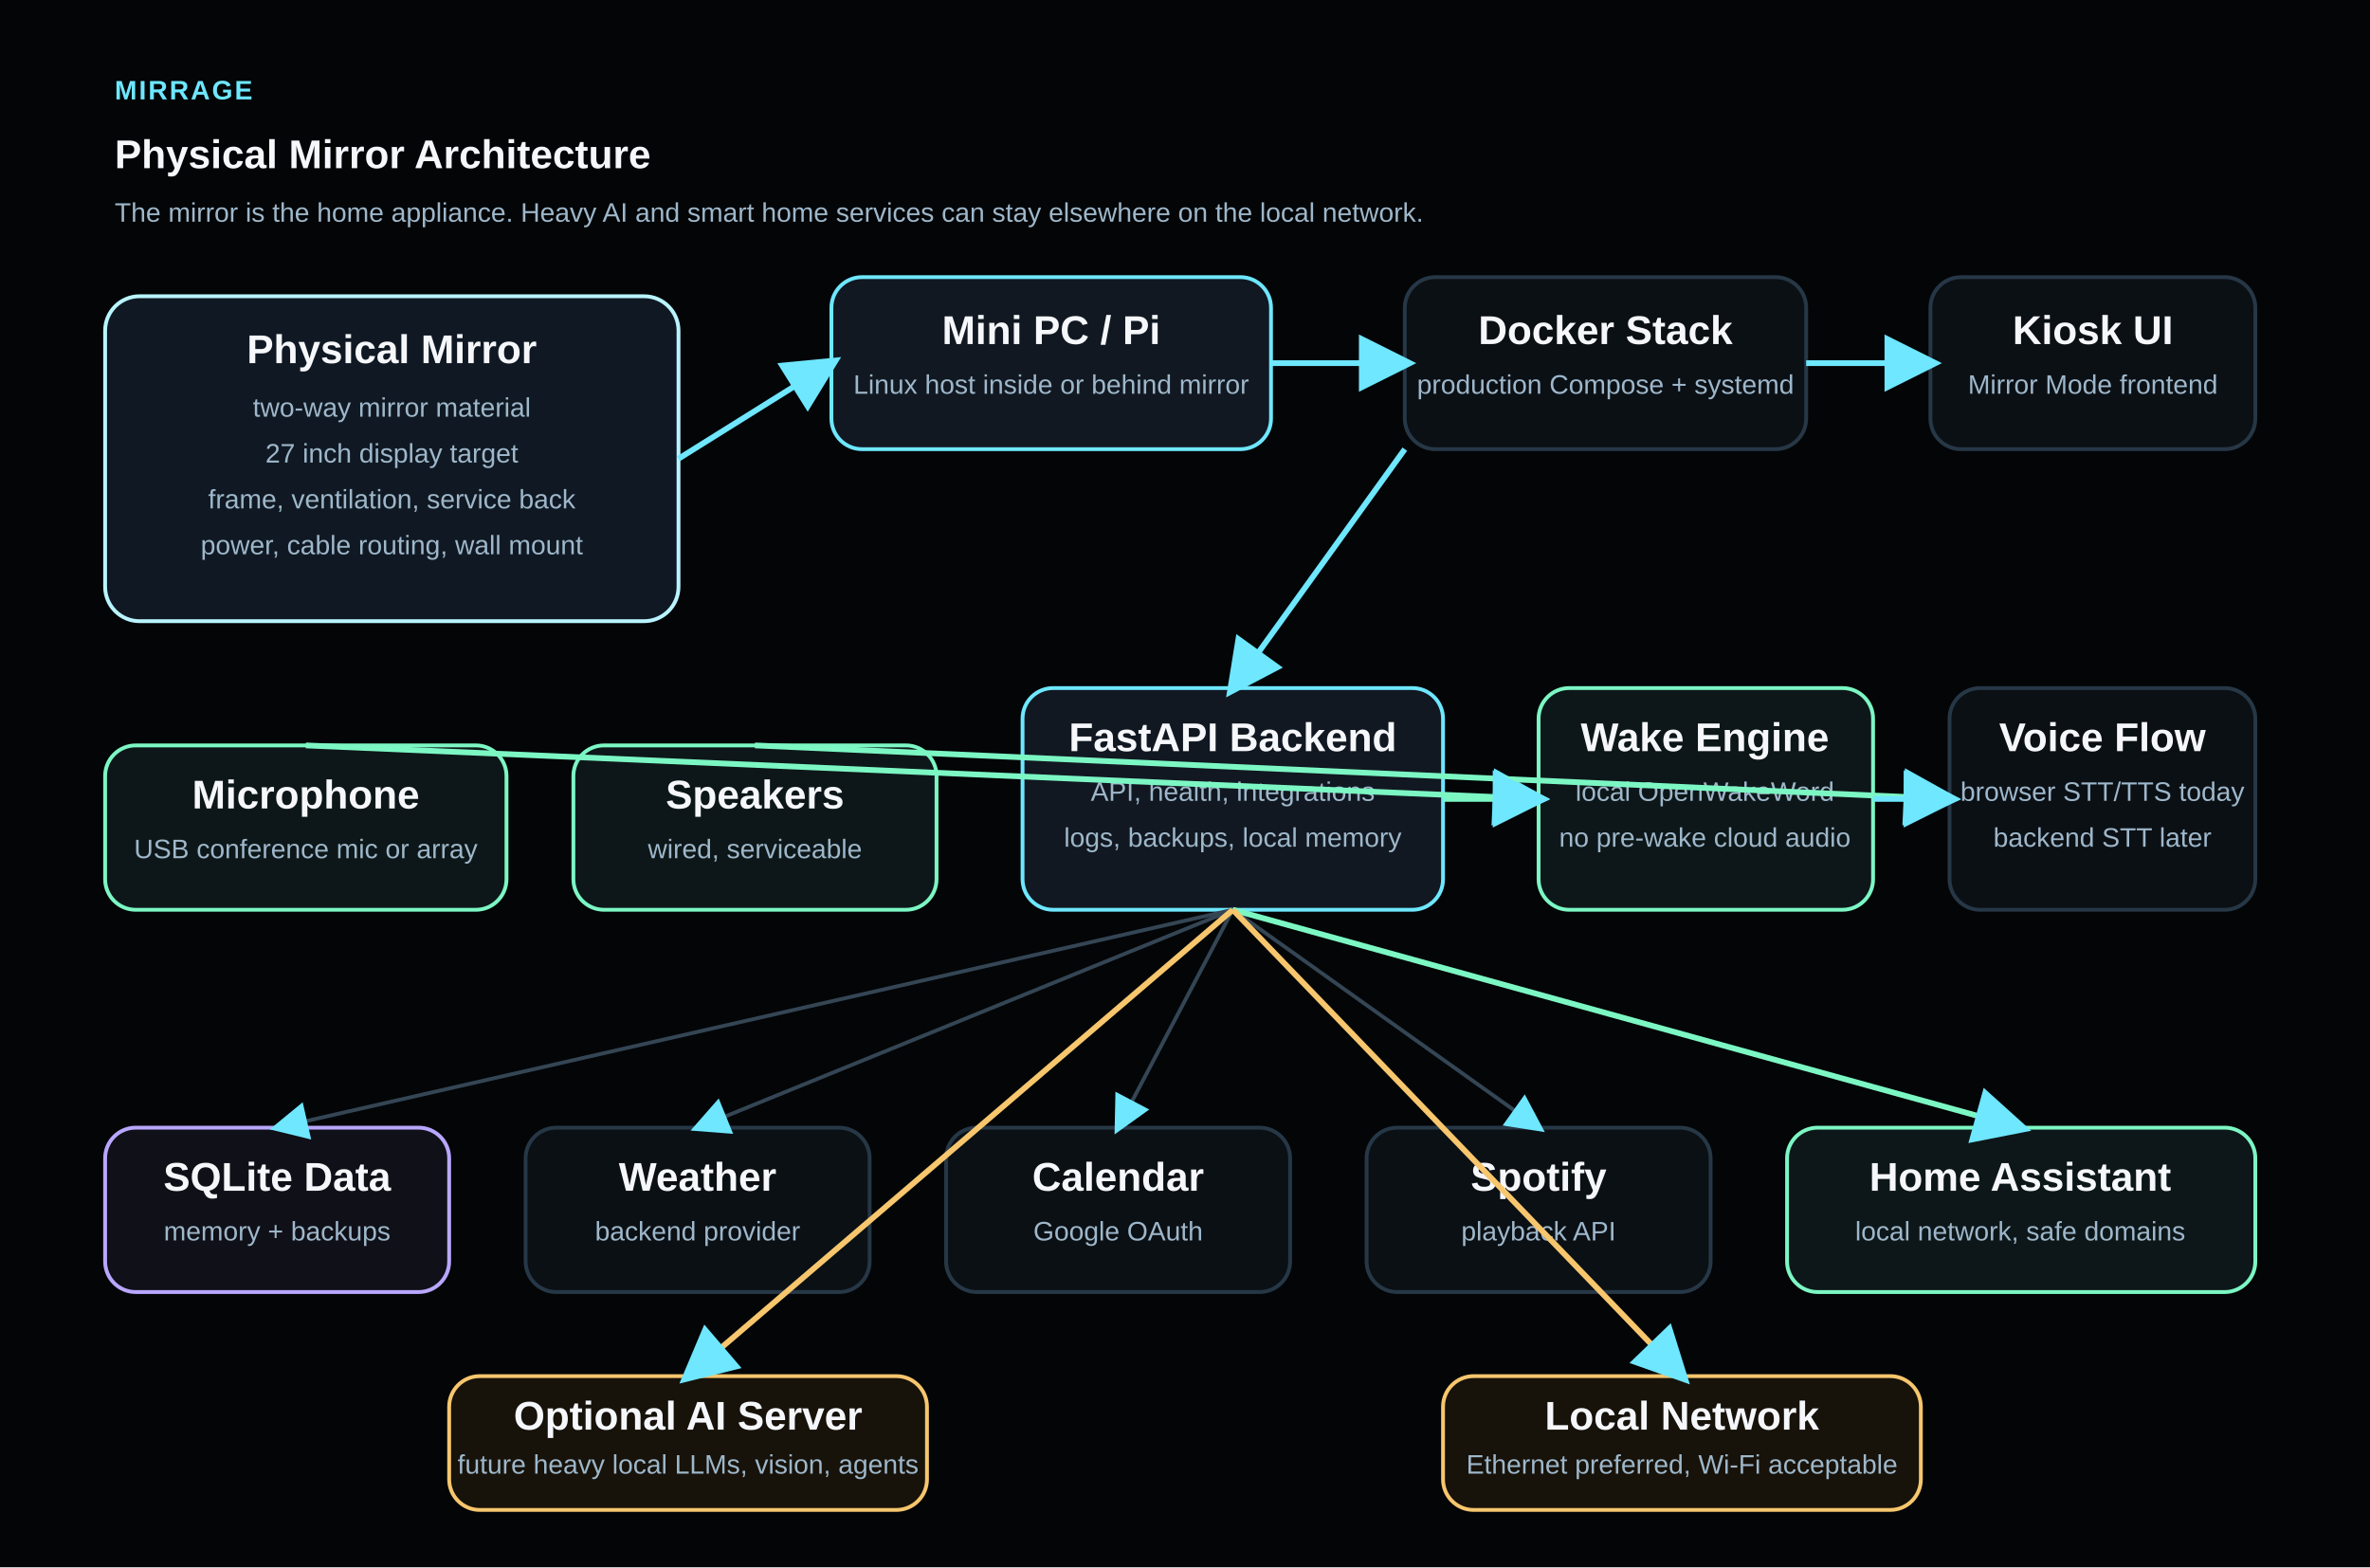
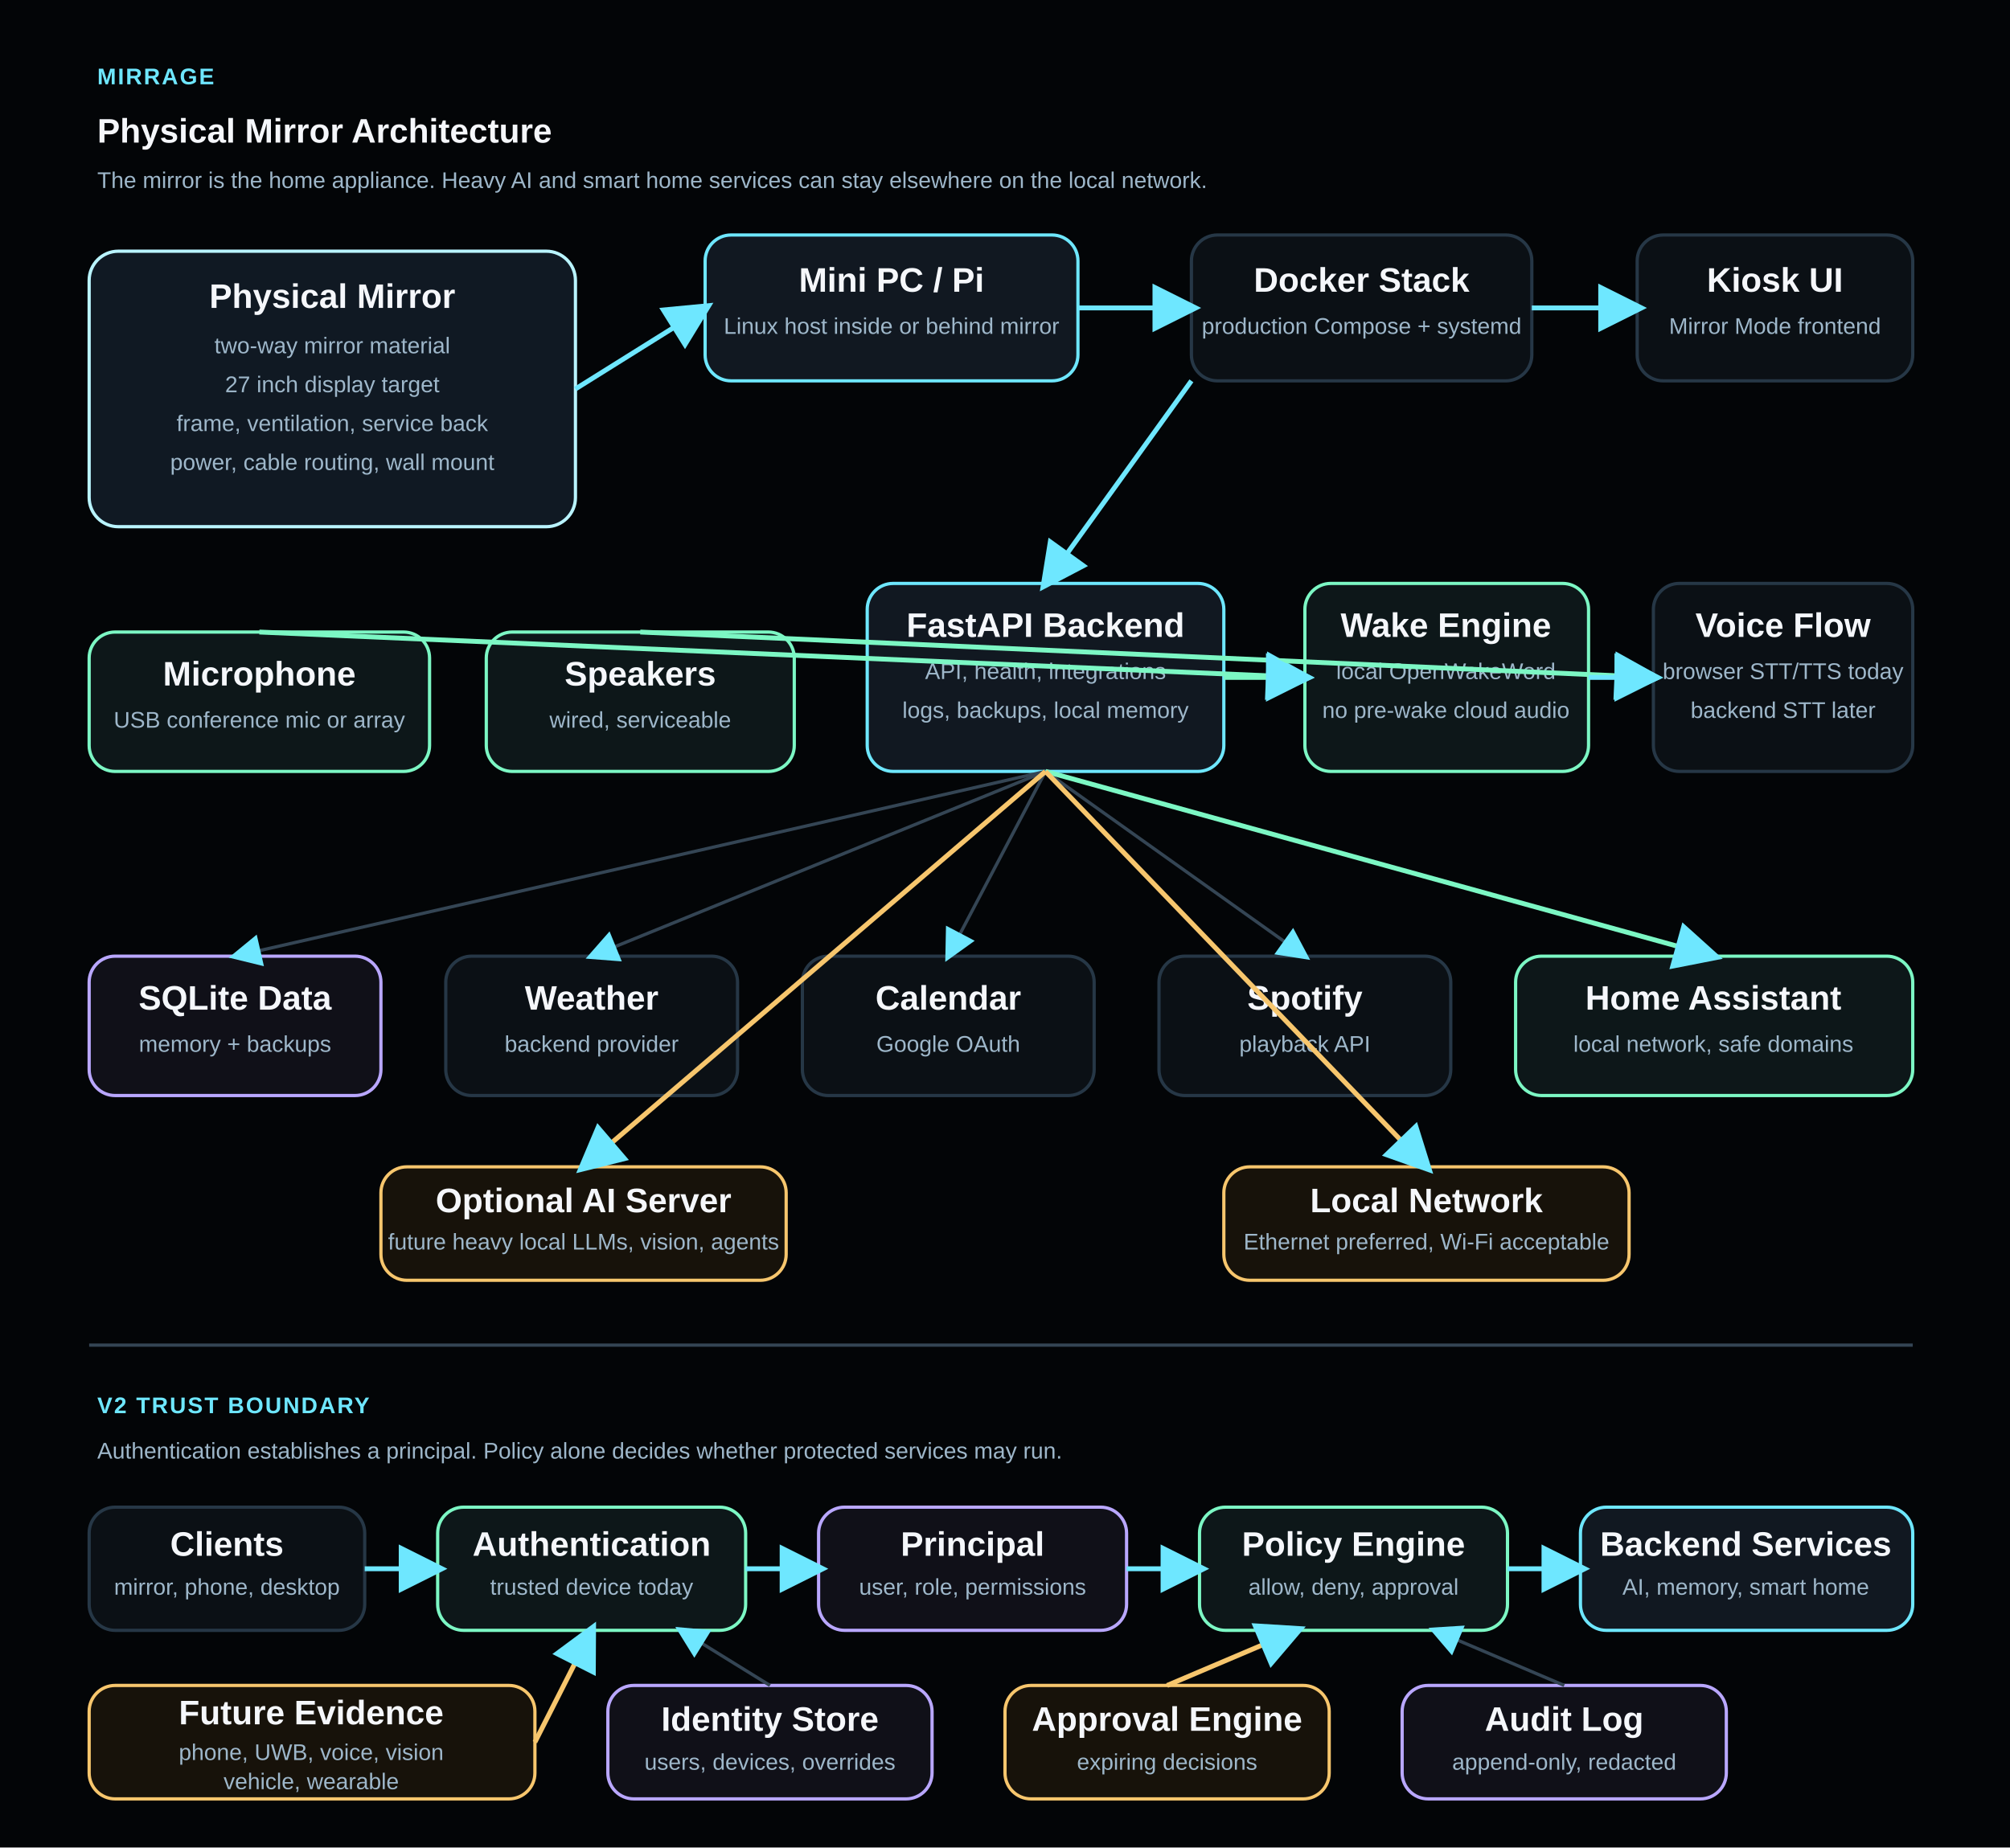
- <svg xmlns="http://www.w3.org/2000/svg" width="1240" height="820" viewBox="0 0 1240 820" role="img" aria-labelledby="title desc">
+ <svg xmlns="http://www.w3.org/2000/svg" width="1240" height="1140" viewBox="0 0 1240 1140" role="img" aria-labelledby="title desc">
  <defs>
    <marker id="arrow" markerWidth="10" markerHeight="10" refX="8" refY="5" orient="auto">
      <path d="M 0 0 L 10 5 L 0 10 z" fill="#6ee7ff" />
    </marker>
    <style>
      .bg { fill: #030507; }
      .glass { fill: #101923; stroke: #b9f4ff; stroke-width: 2; rx: 18; }
      .core { fill: #111821; stroke: #6ee7ff; stroke-width: 2; rx: 16; }
      .service { fill: #0b1015; stroke: #263746; stroke-width: 2; rx: 16; }
      .safe { fill: #0d1719; stroke: #7cf7c4; stroke-width: 2; rx: 16; }
      .warn { fill: #17120a; stroke: #f7c66d; stroke-width: 2; rx: 16; }
      .data { fill: #101018; stroke: #b9a7ff; stroke-width: 2; rx: 16; }
      .label { fill: #f5f7fb; font: 700 21px Arial, sans-serif; }
      .small { fill: #9eb7ca; font: 500 14px Arial, sans-serif; }
      .tag { fill: #6ee7ff; font: 700 14px Arial, sans-serif; letter-spacing: 1px; }
      .line { stroke: #6ee7ff; stroke-width: 3; fill: none; marker-end: url(#arrow); }
      .green { stroke: #7cf7c4; stroke-width: 3; fill: none; marker-end: url(#arrow); }
      .gold { stroke: #f7c66d; stroke-width: 3; fill: none; marker-end: url(#arrow); }
      .muted { stroke: #344554; stroke-width: 2; fill: none; marker-end: url(#arrow); }
+       .divider { stroke: #344554; stroke-width: 2; fill: none; }
    </style>
  </defs>
-   <rect class="bg" width="1240" height="820" />
+   <rect class="bg" width="1240" height="1140" />
  <text x="60" y="52" class="tag">MIRRAGE</text>
  <text x="60" y="88" class="label">Physical Mirror Architecture</text>
  <text x="60" y="116" class="small">The mirror is the home appliance. Heavy AI and smart home services can stay elsewhere on the local network.</text>
  <rect x="55" y="155" width="300" height="170" class="glass" />
  <text x="205" y="190" text-anchor="middle" class="label">Physical Mirror</text>
  <text x="205" y="218" text-anchor="middle" class="small">two-way mirror material</text>
  <text x="205" y="242" text-anchor="middle" class="small">27 inch display target</text>
  <text x="205" y="266" text-anchor="middle" class="small">frame, ventilation, service back</text>
  <text x="205" y="290" text-anchor="middle" class="small">power, cable routing, wall mount</text>
  <rect x="435" y="145" width="230" height="90" class="core" />
  <text x="550" y="180" text-anchor="middle" class="label">Mini PC / Pi</text>
  <text x="550" y="206" text-anchor="middle" class="small">Linux host inside or behind mirror</text>
  <rect x="735" y="145" width="210" height="90" class="service" />
  <text x="840" y="180" text-anchor="middle" class="label">Docker Stack</text>
  <text x="840" y="206" text-anchor="middle" class="small">production Compose + systemd</text>
  <rect x="1010" y="145" width="170" height="90" class="service" />
  <text x="1095" y="180" text-anchor="middle" class="label">Kiosk UI</text>
  <text x="1095" y="206" text-anchor="middle" class="small">Mirror Mode frontend</text>
  <path d="M 355 240 L 435 190" class="line" />
  <path d="M 665 190 L 735 190" class="line" />
  <path d="M 945 190 L 1010 190" class="line" />
  <rect x="55" y="390" width="210" height="86" class="safe" />
  <text x="160" y="423" text-anchor="middle" class="label">Microphone</text>
  <text x="160" y="449" text-anchor="middle" class="small">USB conference mic or array</text>
  <rect x="300" y="390" width="190" height="86" class="safe" />
  <text x="395" y="423" text-anchor="middle" class="label">Speakers</text>
  <text x="395" y="449" text-anchor="middle" class="small">wired, serviceable</text>
  <rect x="535" y="360" width="220" height="116" class="core" />
  <text x="645" y="393" text-anchor="middle" class="label">FastAPI Backend</text>
  <text x="645" y="419" text-anchor="middle" class="small">API, health, integrations</text>
  <text x="645" y="443" text-anchor="middle" class="small">logs, backups, local memory</text>
  <rect x="805" y="360" width="175" height="116" class="safe" />
  <text x="892" y="393" text-anchor="middle" class="label">Wake Engine</text>
  <text x="892" y="419" text-anchor="middle" class="small">local OpenWakeWord</text>
  <text x="892" y="443" text-anchor="middle" class="small">no pre-wake cloud audio</text>
  <rect x="1020" y="360" width="160" height="116" class="service" />
  <text x="1100" y="393" text-anchor="middle" class="label">Voice Flow</text>
  <text x="1100" y="419" text-anchor="middle" class="small">browser STT/TTS today</text>
  <text x="1100" y="443" text-anchor="middle" class="small">backend STT later</text>
  <path d="M 160 390 L 805 418" class="green" />
  <path d="M 395 390 L 1020 418" class="green" />
  <path d="M 735 235 L 645 360" class="line" />
  <path d="M 755 418 L 805 418" class="green" />
  <path d="M 980 418 L 1020 418" class="line" />
  <rect x="55" y="590" width="180" height="86" class="data" />
  <text x="145" y="623" text-anchor="middle" class="label">SQLite Data</text>
  <text x="145" y="649" text-anchor="middle" class="small">memory + backups</text>
  <rect x="275" y="590" width="180" height="86" class="service" />
  <text x="365" y="623" text-anchor="middle" class="label">Weather</text>
  <text x="365" y="649" text-anchor="middle" class="small">backend provider</text>
  <rect x="495" y="590" width="180" height="86" class="service" />
  <text x="585" y="623" text-anchor="middle" class="label">Calendar</text>
  <text x="585" y="649" text-anchor="middle" class="small">Google OAuth</text>
  <rect x="715" y="590" width="180" height="86" class="service" />
  <text x="805" y="623" text-anchor="middle" class="label">Spotify</text>
  <text x="805" y="649" text-anchor="middle" class="small">playback API</text>
  <rect x="935" y="590" width="245" height="86" class="safe" />
  <text x="1057" y="623" text-anchor="middle" class="label">Home Assistant</text>
  <text x="1057" y="649" text-anchor="middle" class="small">local network, safe domains</text>
  <path d="M 645 476 L 145 590" class="muted" />
  <path d="M 645 476 L 365 590" class="muted" />
  <path d="M 645 476 L 585 590" class="muted" />
  <path d="M 645 476 L 805 590" class="muted" />
  <path d="M 645 476 L 1057 590" class="green" />
  <rect x="235" y="720" width="250" height="70" class="warn" />
  <text x="360" y="748" text-anchor="middle" class="label">Optional AI Server</text>
  <text x="360" y="771" text-anchor="middle" class="small">future heavy local LLMs, vision, agents</text>
  <rect x="755" y="720" width="250" height="70" class="warn" />
  <text x="880" y="748" text-anchor="middle" class="label">Local Network</text>
  <text x="880" y="771" text-anchor="middle" class="small">Ethernet preferred, Wi-Fi acceptable</text>
  <path d="M 645 476 L 360 720" class="gold" />
  <path d="M 645 476 L 880 720" class="gold" />
+   <path d="M 55 830 L 1180 830" class="divider" />
+   <text x="60" y="872" class="tag">V2 TRUST BOUNDARY</text>
+   <text x="60" y="900" class="small">Authentication establishes a principal. Policy alone decides whether protected services may run.</text>
+   <rect x="55" y="930" width="170" height="76" class="service" />
+   <text x="140" y="960" text-anchor="middle" class="label">Clients</text>
+   <text x="140" y="984" text-anchor="middle" class="small">mirror, phone, desktop</text>
+   <rect x="270" y="930" width="190" height="76" class="safe" />
+   <text x="365" y="960" text-anchor="middle" class="label">Authentication</text>
+   <text x="365" y="984" text-anchor="middle" class="small">trusted device today</text>
+   <rect x="505" y="930" width="190" height="76" class="data" />
+   <text x="600" y="960" text-anchor="middle" class="label">Principal</text>
+   <text x="600" y="984" text-anchor="middle" class="small">user, role, permissions</text>
+   <rect x="740" y="930" width="190" height="76" class="safe" />
+   <text x="835" y="960" text-anchor="middle" class="label">Policy Engine</text>
+   <text x="835" y="984" text-anchor="middle" class="small">allow, deny, approval</text>
+   <rect x="975" y="930" width="205" height="76" class="core" />
+   <text x="1077" y="960" text-anchor="middle" class="label">Backend Services</text>
+   <text x="1077" y="984" text-anchor="middle" class="small">AI, memory, smart home</text>
+   <path d="M 225 968 L 270 968" class="line" />
+   <path d="M 460 968 L 505 968" class="line" />
+   <path d="M 695 968 L 740 968" class="line" />
+   <path d="M 930 968 L 975 968" class="line" />
+   <rect x="55" y="1040" width="275" height="70" class="warn" />
+   <text x="192" y="1064" text-anchor="middle" class="label">Future Evidence</text>
+   <text x="192" y="1086" text-anchor="middle" class="small">phone, UWB, voice, vision</text>
+   <text x="192" y="1104" text-anchor="middle" class="small">vehicle, wearable</text>
+   <rect x="375" y="1040" width="200" height="70" class="data" />
+   <text x="475" y="1068" text-anchor="middle" class="label">Identity Store</text>
+   <text x="475" y="1092" text-anchor="middle" class="small">users, devices, overrides</text>
+   <rect x="620" y="1040" width="200" height="70" class="warn" />
+   <text x="720" y="1068" text-anchor="middle" class="label">Approval Engine</text>
+   <text x="720" y="1092" text-anchor="middle" class="small">expiring decisions</text>
+   <rect x="865" y="1040" width="200" height="70" class="data" />
+   <text x="965" y="1068" text-anchor="middle" class="label">Audit Log</text>
+   <text x="965" y="1092" text-anchor="middle" class="small">append-only, redacted</text>
+   <path d="M 330 1075 L 365 1006" class="gold" />
+   <path d="M 475 1040 L 420 1006" class="muted" />
+   <path d="M 720 1040 L 800 1006" class="gold" />
+   <path d="M 965 1040 L 885 1006" class="muted" />
</svg>
